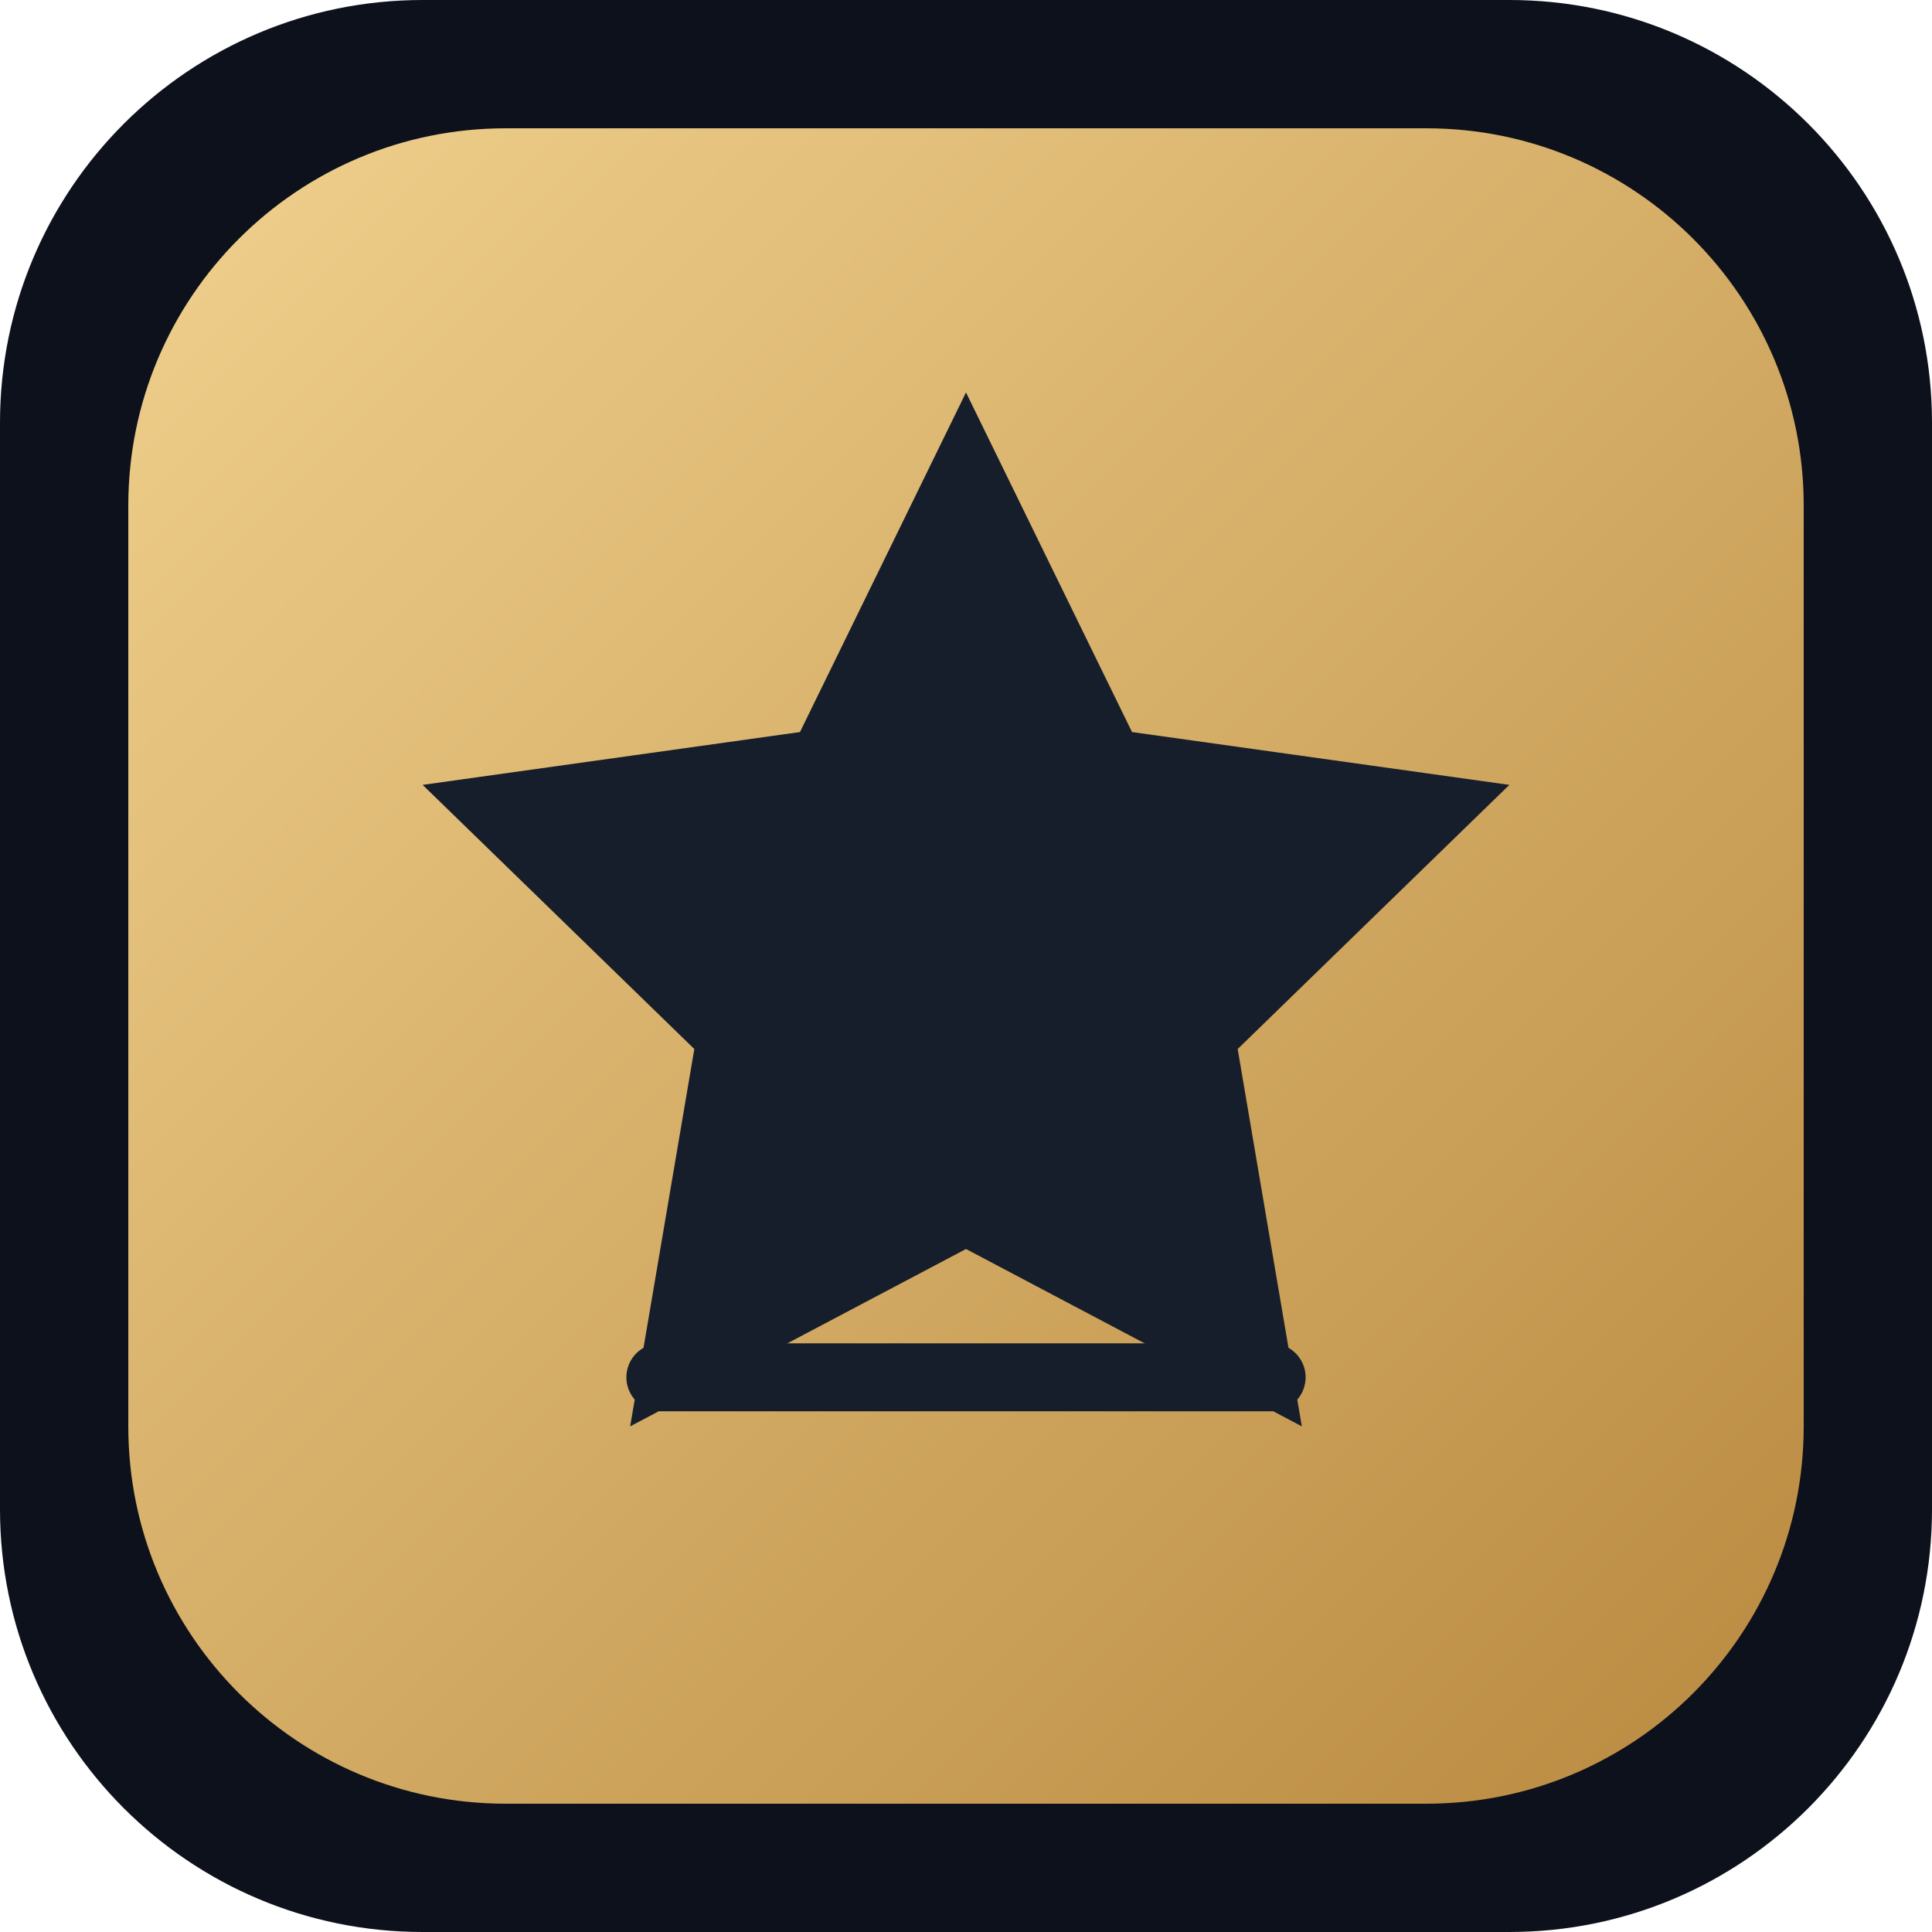
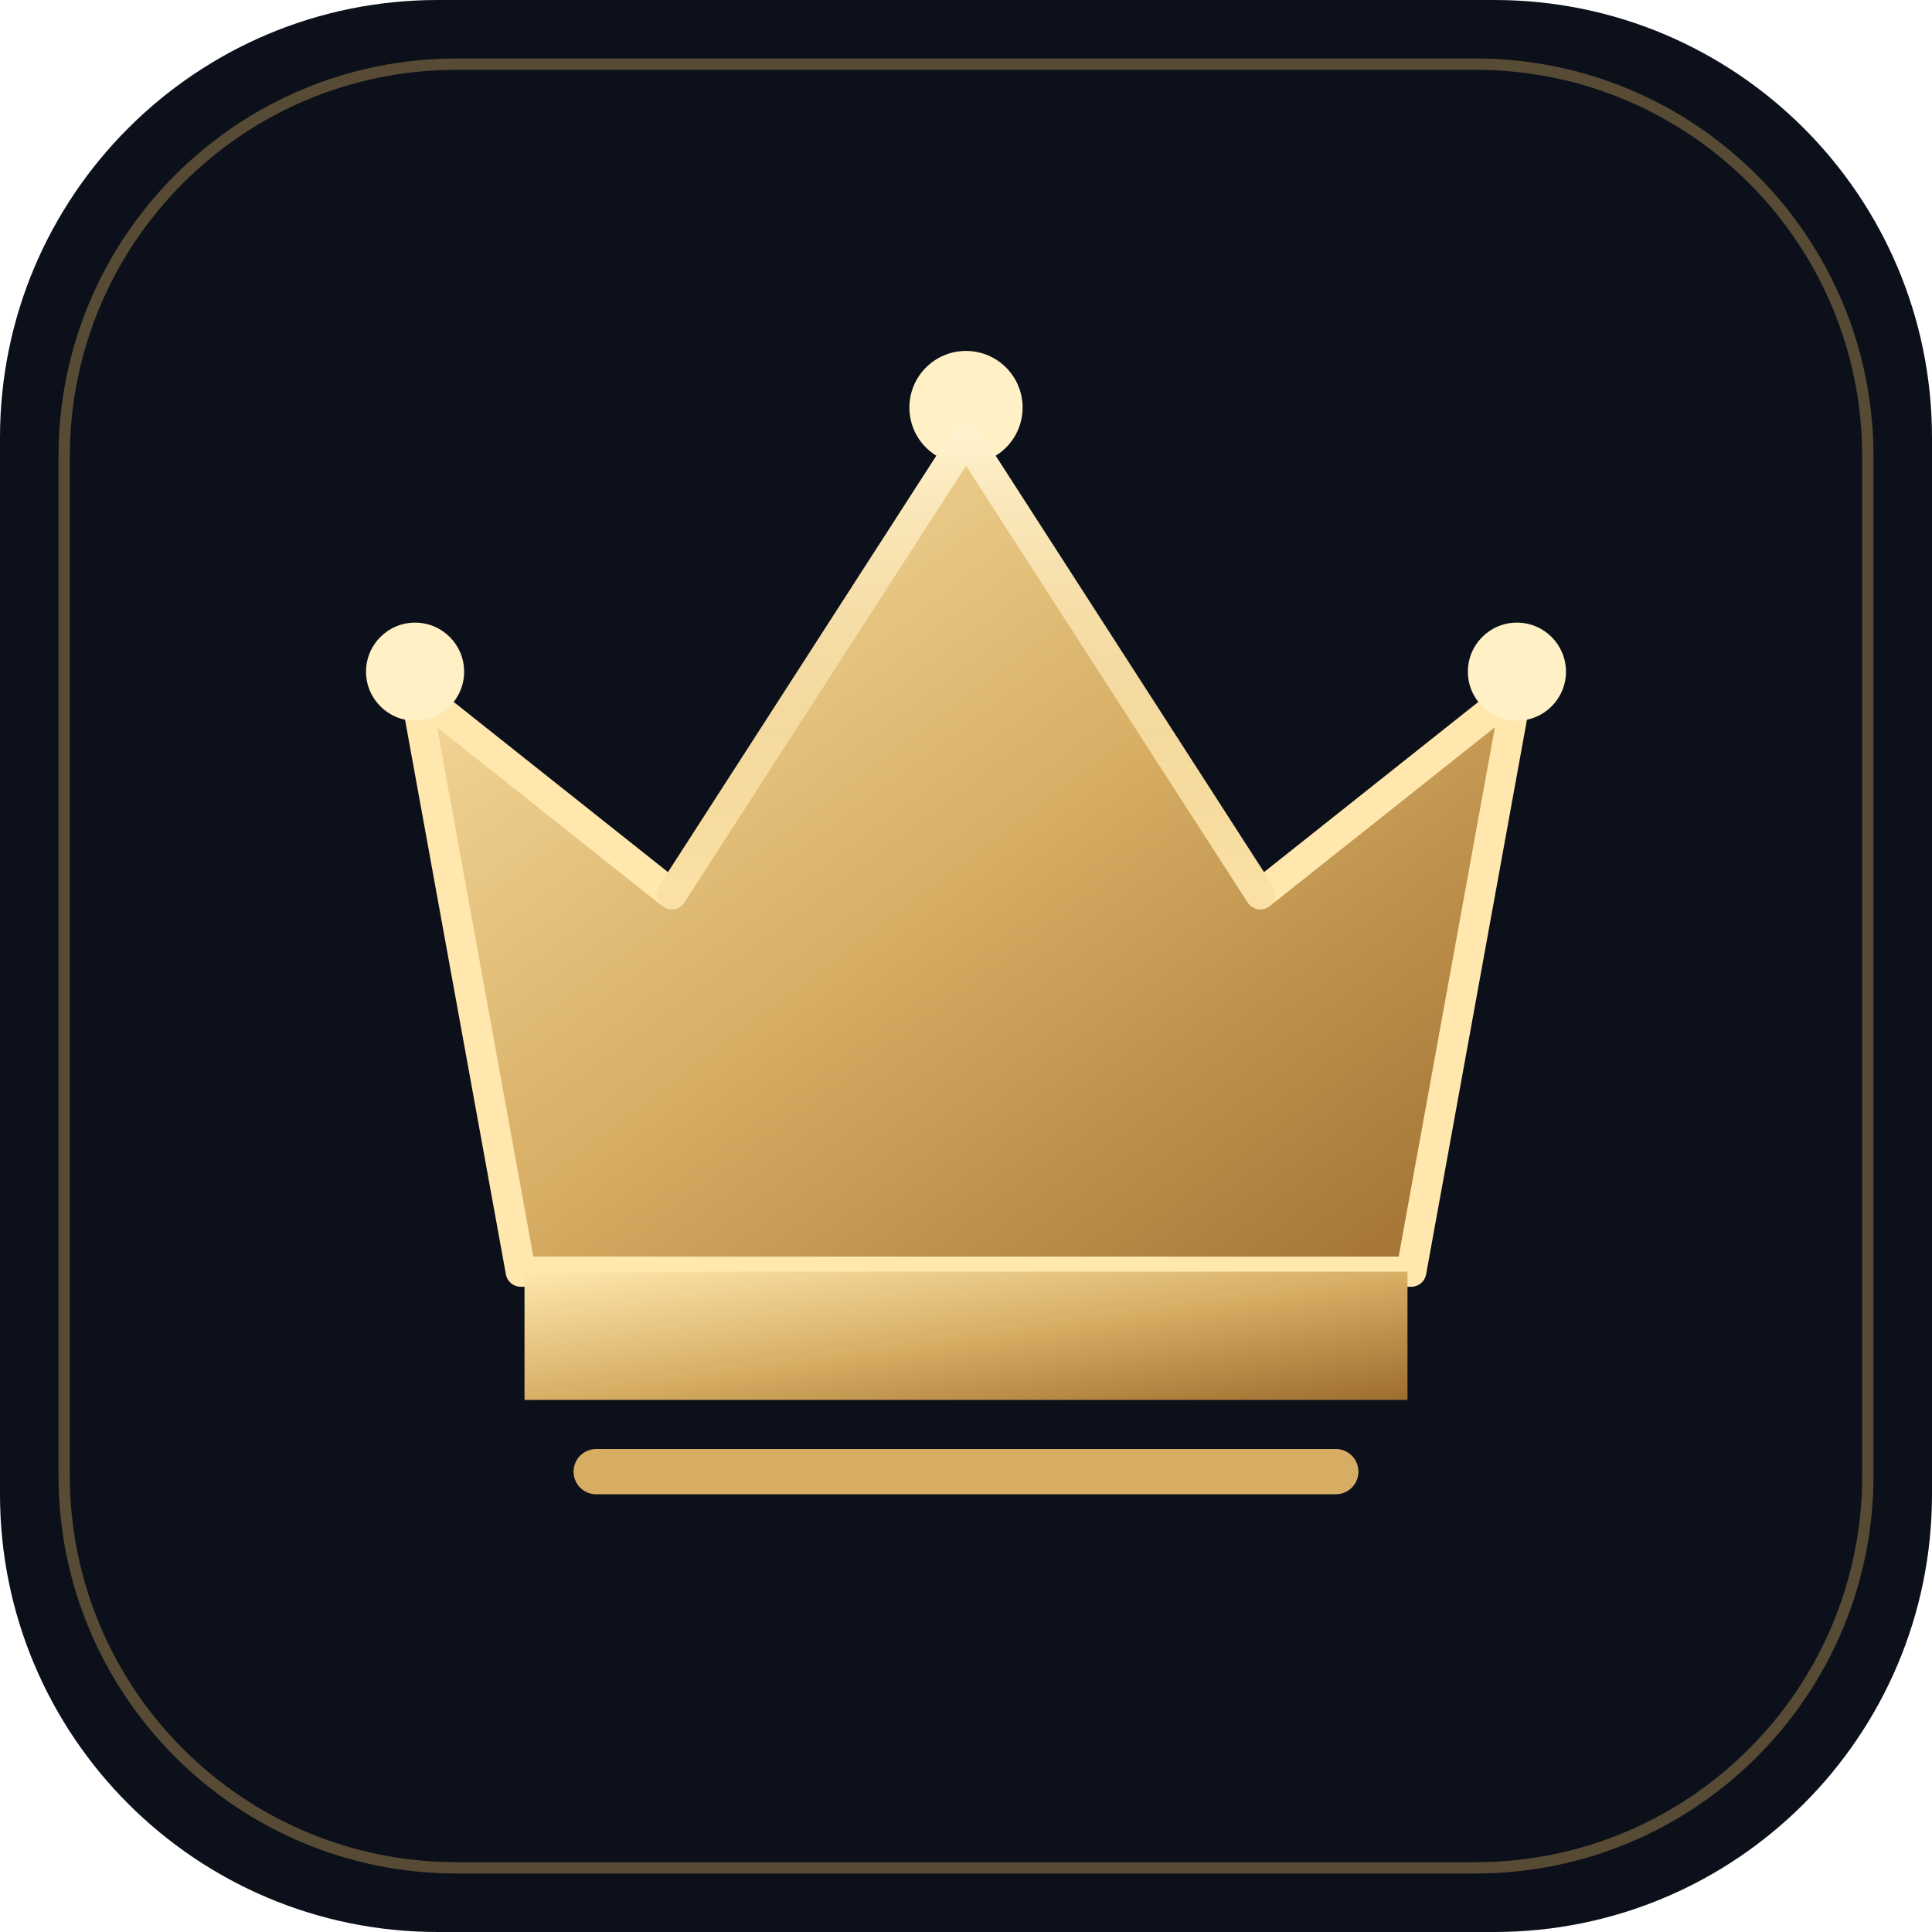
<svg xmlns="http://www.w3.org/2000/svg" viewBox="0 0 512 512">
  <defs>
-     <linearGradient id="g" x1="0" y1="0" x2="1" y2="1">
-       <stop offset="0" stop-color="#f0d18e" />
-       <stop offset="1" stop-color="#b9893f" />
+     <linearGradient id="gold" x1="0" y1="0" x2="1" y2="1">
+       <stop offset="0" stop-color="#ffe7ad" />
+       <stop offset=".52" stop-color="#d6ad63" />
+       <stop offset="1" stop-color="#9d6d2e" />
+     </linearGradient>
+     <linearGradient id="shine" x1="0" y1="0" x2="0" y2="1">
+       <stop offset="0" stop-color="#fff2ce" stop-opacity=".9" />
+       <stop offset="1" stop-color="#d6ad63" stop-opacity=".1" />
    </linearGradient>
  </defs>
-   <rect width="512" height="512" rx="112" fill="#0d111b" />
-   <rect x="34" y="34" width="444" height="444" rx="100" fill="url(#g)" />
-   <path d="M256 104 300 194 400 208 328 278 345 378 256 331 167 378 184 278 112 208 212 194Z" fill="#171e2b" />
-   <path d="M175 365h162" stroke="#171e2b" stroke-width="18" stroke-linecap="round" />
+   <rect width="512" height="512" rx="116" fill="#0b101a" />
+   <rect x="17" y="17" width="478" height="478" rx="104" fill="none" stroke="#d6ad63" stroke-opacity=".38" stroke-width="3" />
+   <path d="M110 183 178 237 256 116 334 237 402 183 374 337H138Z" fill="url(#gold)" stroke="#ffe7ad" stroke-width="8" stroke-linejoin="round" />
+   <path d="M139 337h234v34H139z" rx="8" fill="url(#gold)" />
+   <path d="M158 390h196" stroke="#d6ad63" stroke-width="12" stroke-linecap="round" />
+   <circle cx="110" cy="178" r="13" fill="#fff0c5" />
+   <circle cx="256" cy="108" r="15" fill="#fff0c5" />
+   <circle cx="402" cy="178" r="13" fill="#fff0c5" />
+   <path d="M178 237 256 116 334 237" fill="none" stroke="url(#shine)" stroke-width="8" stroke-linecap="round" stroke-linejoin="round" />
</svg>
